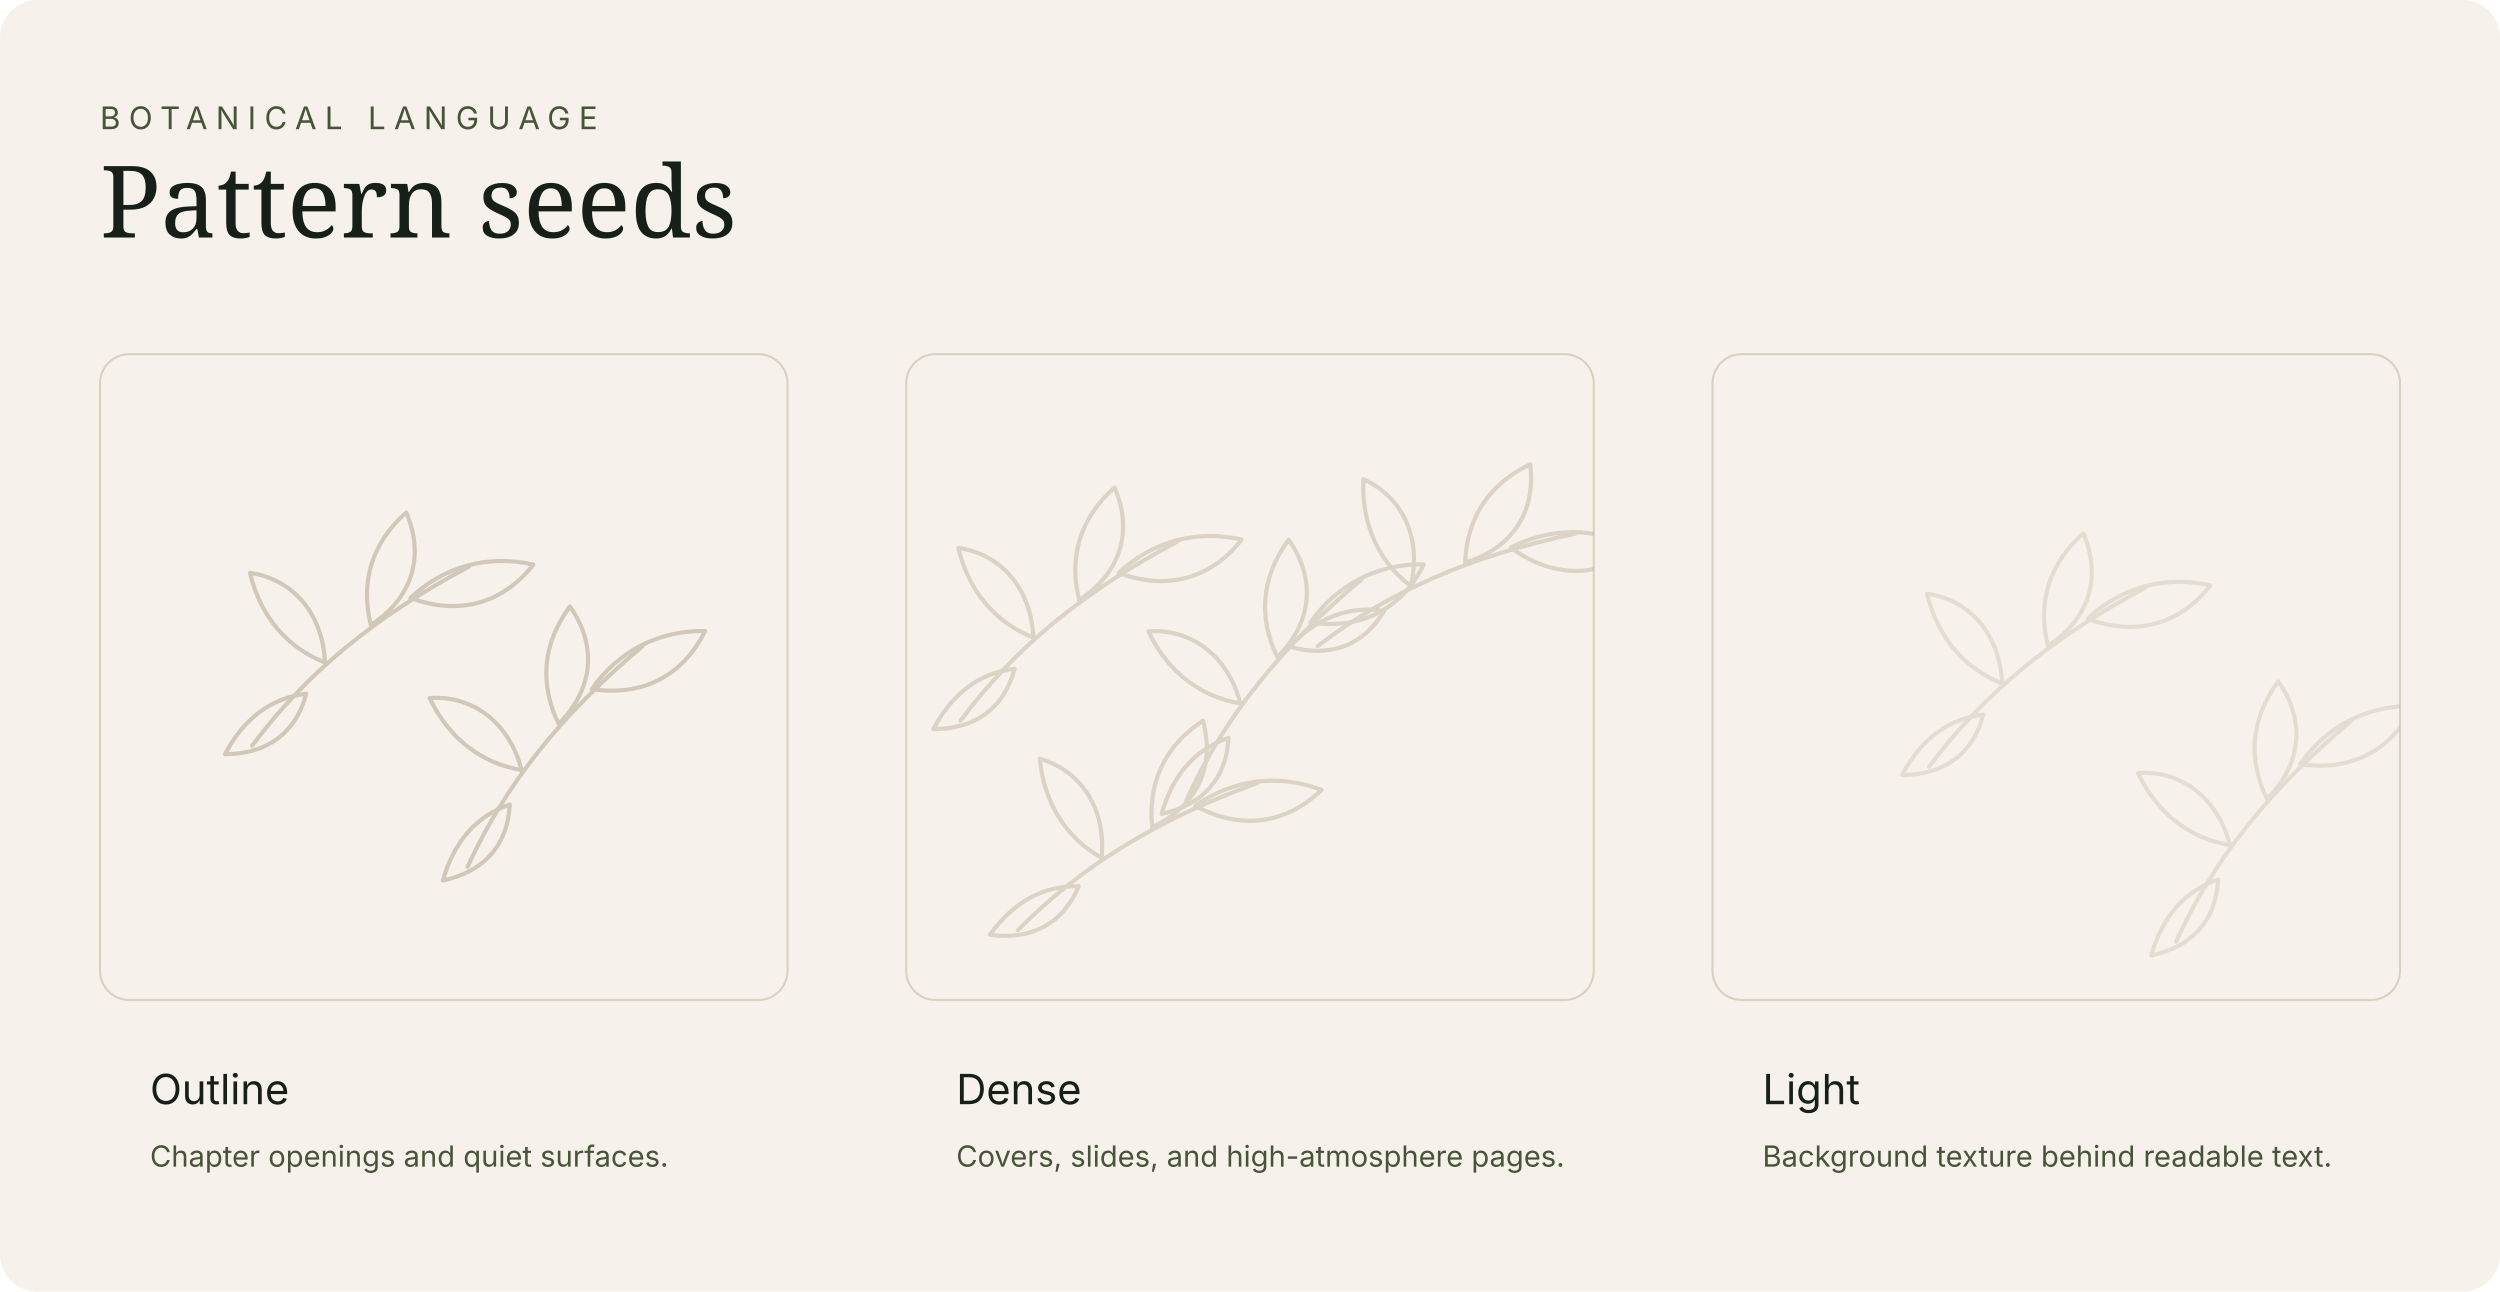
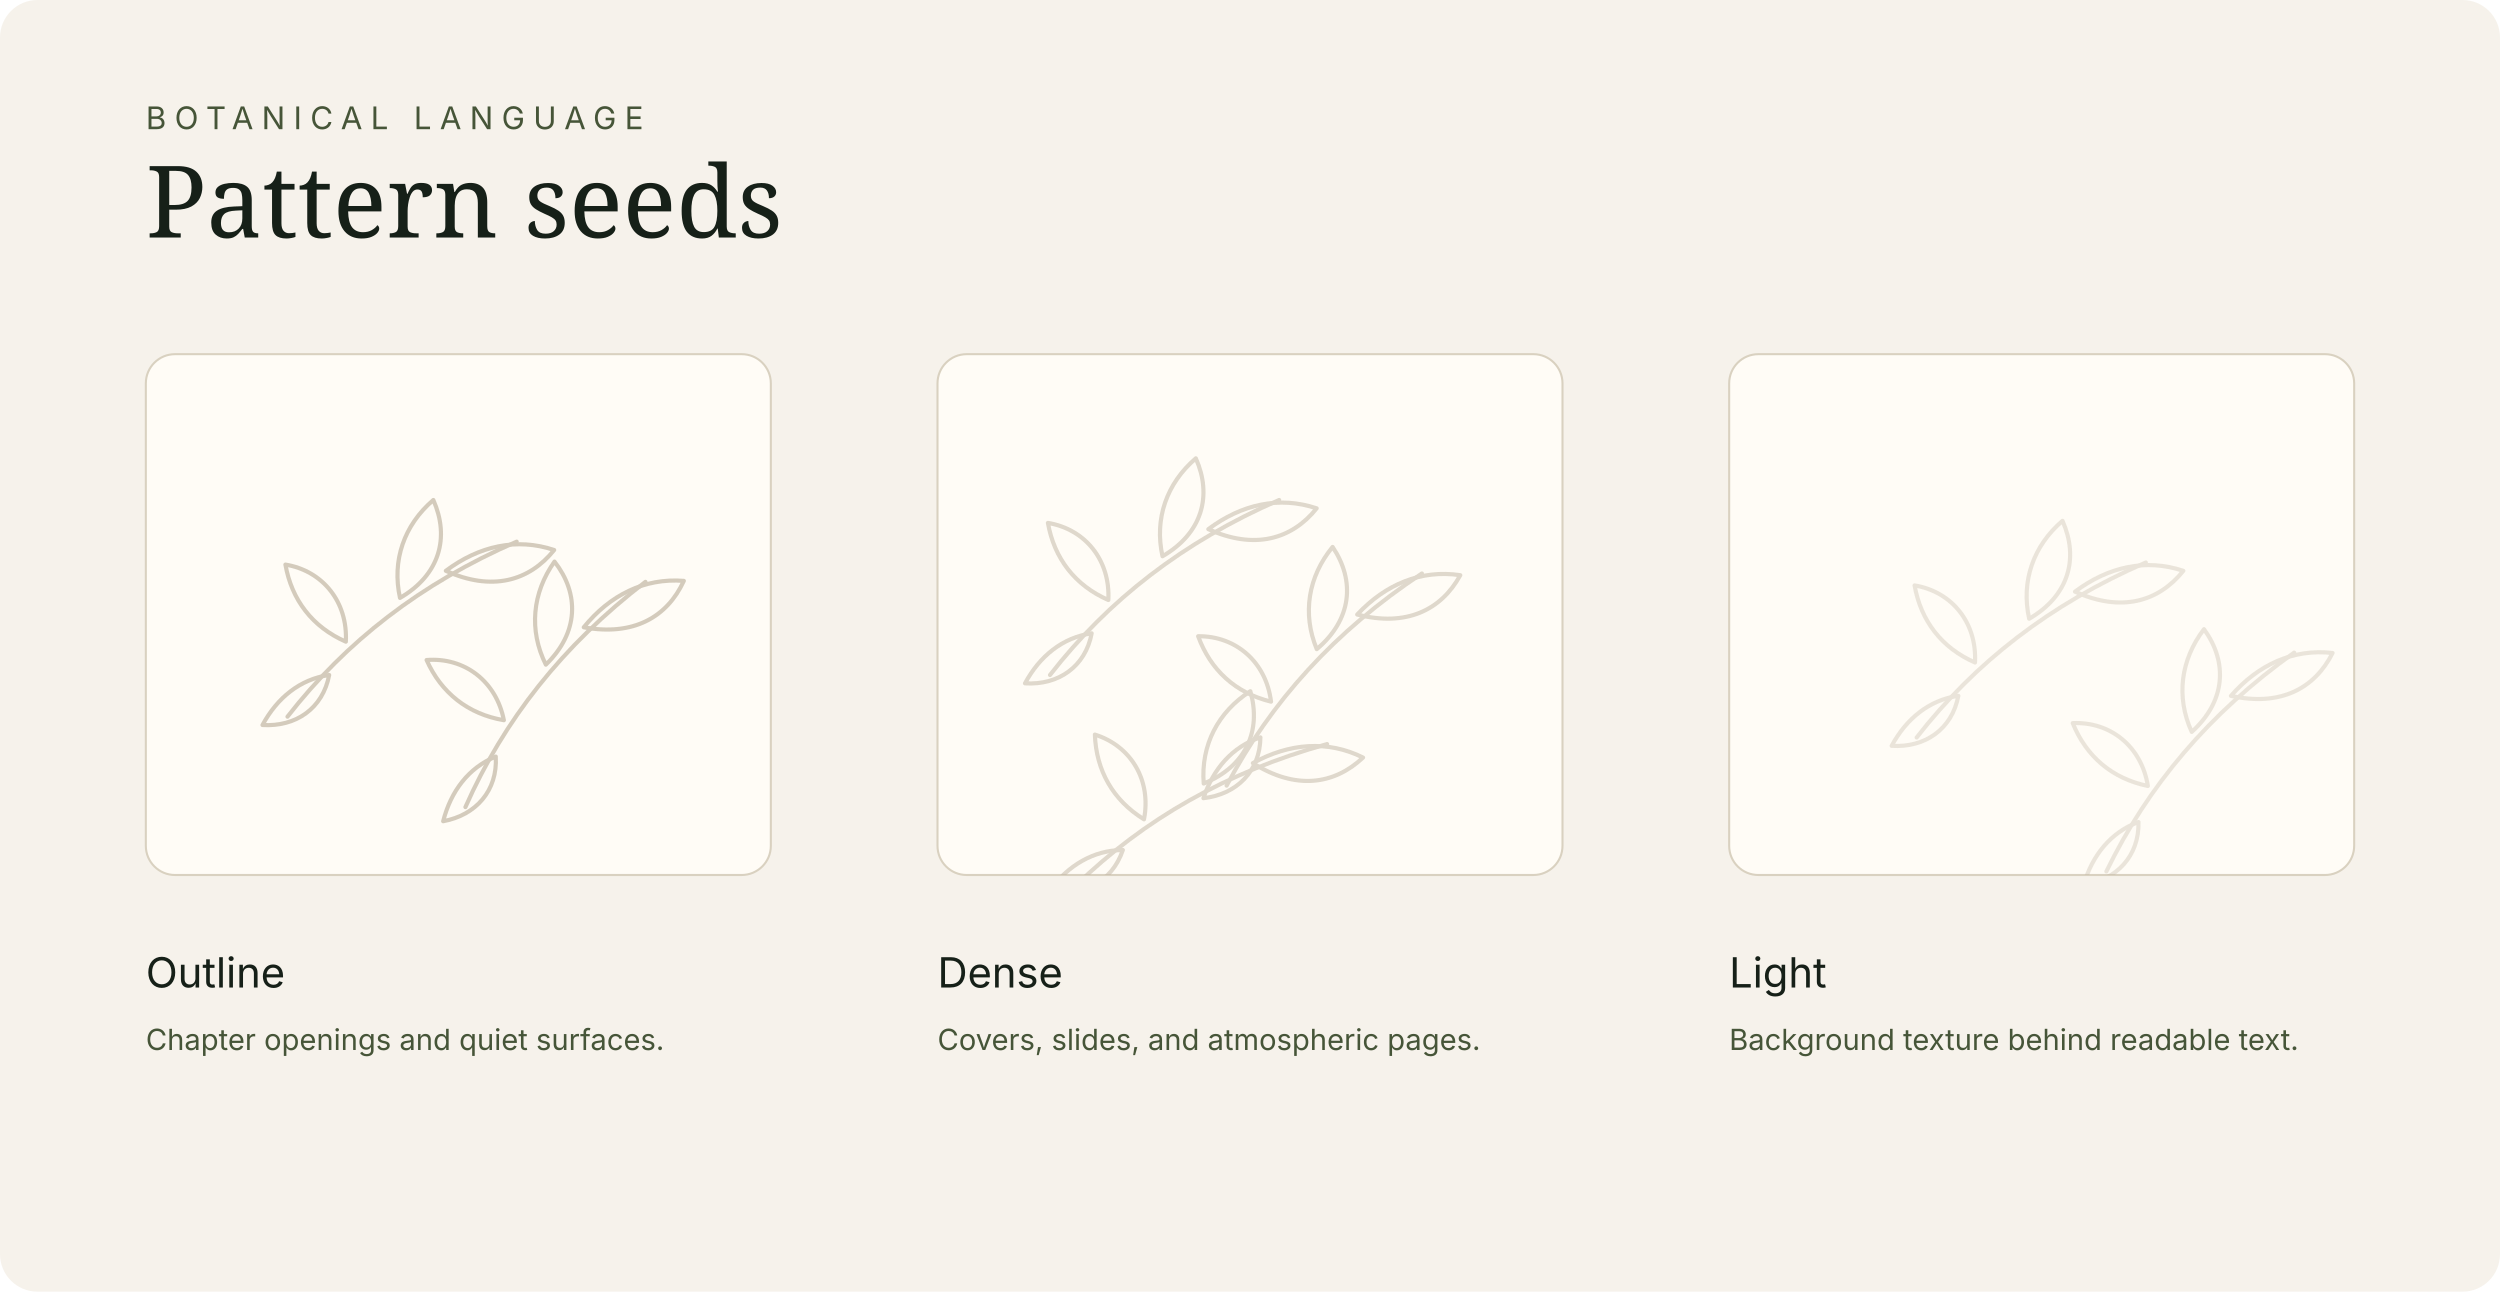
- <svg xmlns="http://www.w3.org/2000/svg" viewBox="0 0 1200 620" role="img" aria-labelledby="title desc">
+ <svg xmlns="http://www.w3.org/2000/svg" width="1200" height="620" viewBox="0 0 1200 620" role="img" aria-labelledby="title desc">
  <defs>
+     <style>
+       .eyebrow{font:15px Inter,system-ui,sans-serif;letter-spacing:4px;fill:#465538}
+       .title{font:48px Georgia,serif;fill:#162018}
+       .label{font:20px Inter,system-ui,sans-serif;fill:#162018}
+       .caption{font:14px Inter,system-ui,sans-serif;fill:#465538}
+     </style>
    <g id="sprig" fill="none" stroke="#C2B7A4" stroke-width="2" stroke-linecap="round" stroke-linejoin="round">
-       <path d="M16 126C42 91 75 64 120 40" />
-       <path d="M51 86C33 79 20 64 15 43C36 46 50 63 51 86Z" />
-       <path d="M73 68C68 48 73 29 90 14C99 35 93 55 73 68Z" />
-       <path d="M92 55C108 40 129 34 151 39C137 57 116 64 92 55Z" />
-       <path d="M42 101C25 103 12 113 3 130C23 130 37 120 42 101Z" />
+       <path d="M18 118C46 82 82 54 128 34" />
+       <path d="M46 82C30 75 20 62 17 45C35 48 47 63 46 82Z" />
+       <path d="M72 61C68 43 74 26 88 14C96 32 91 50 72 61Z" />
+       <path d="M94 48C110 36 128 32 146 38C134 53 116 58 94 48Z" />
+       <path d="M38 98C24 100 13 109 6 122C22 123 35 114 38 98Z" />
    </g>
    <clipPath id="outline-card">
-       <rect x="48" y="170" width="330" height="310" rx="14" />
+       <rect x="70" y="170" width="300" height="250" rx="14" />
    </clipPath>
    <clipPath id="dense-card">
-       <rect x="435" y="170" width="330" height="310" rx="14" />
+       <rect x="450" y="170" width="300" height="250" rx="14" />
    </clipPath>
    <clipPath id="light-card">
-       <rect x="822" y="170" width="330" height="310" rx="14" />
+       <rect x="830" y="170" width="300" height="250" rx="14" />
    </clipPath>
  </defs>
  <rect width="1200" height="620" rx="18" fill="#F6F2EB" />
-   <text x="48" y="62" fill="#465538" font-family="Inter, sans-serif" font-size="15" letter-spacing="4">BOTANICAL LANGUAGE</text>
-   <text x="48" y="114" fill="#162018" font-family="Georgia, serif" font-size="48">Pattern seeds</text>
-   <rect x="48" y="170" width="330" height="310" rx="14" fill="#F6F2EB" stroke="#D9D1C0" />
+   <text x="70" y="62" class="eyebrow">BOTANICAL LANGUAGE</text>
+   <text x="70" y="114" class="title">Pattern seeds</text>
+   <rect x="70" y="170" width="300" height="250" rx="14" fill="#FFFCF6" stroke="#D9D1C0" />
  <g clip-path="url(#outline-card)" opacity=".7">
-     <use href="#sprig" x="105" y="232" />
-     <use href="#sprig" x="195" y="278" transform="rotate(-12 275 346)" />
+     <use href="#sprig" x="120" y="226" />
+     <use href="#sprig" x="190" y="260" transform="rotate(-14 254 320)" />
  </g>
-   <text x="72" y="530" fill="#162018" font-family="Inter, sans-serif" font-size="20">Outline</text>
-   <text x="72" y="560" fill="#465538" font-family="Inter, sans-serif" font-size="14">Chapter openings and quiet surfaces.</text>
-   <rect x="435" y="170" width="330" height="310" rx="14" fill="#F6F2EB" stroke="#D9D1C0" />
+   <text x="70" y="474" class="label">Outline</text>
+   <text x="70" y="504" class="caption">Chapter openings and quiet surfaces.</text>
+   <rect x="450" y="170" width="300" height="250" rx="14" fill="#FFFCF6" stroke="#D9D1C0" />
  <g clip-path="url(#dense-card)" opacity=".52">
-     <use href="#sprig" x="445" y="220" />
-     <use href="#sprig" x="540" y="246" transform="rotate(-12 620 314)" />
-     <use href="#sprig" x="630" y="204" transform="rotate(16 710 272)" />
-     <use href="#sprig" x="480" y="330" transform="rotate(8 560 398)" />
+     <use href="#sprig" x="486" y="206" />
+     <use href="#sprig" x="560" y="252" transform="rotate(-10 624 312)" />
+     <use href="#sprig" x="506" y="314" transform="rotate(8 570 374)" />
  </g>
-   <text x="459" y="530" fill="#162018" font-family="Inter, sans-serif" font-size="20">Dense</text>
-   <text x="459" y="560" fill="#465538" font-family="Inter, sans-serif" font-size="14">Covers, slides, and high-atmosphere pages.</text>
-   <rect x="822" y="170" width="330" height="310" rx="14" fill="#F6F2EB" stroke="#D9D1C0" />
-   <g clip-path="url(#light-card)" opacity=".36">
-     <use href="#sprig" x="910" y="242" />
-     <use href="#sprig" x="1015" y="314" transform="rotate(-12 1095 382)" />
+   <text x="450" y="474" class="label">Dense</text>
+   <text x="450" y="504" class="caption">Covers, slides, and atmospheric pages.</text>
+   <rect x="830" y="170" width="300" height="250" rx="14" fill="#FFFCF6" stroke="#D9D1C0" />
+   <g clip-path="url(#light-card)" opacity=".34">
+     <use href="#sprig" x="902" y="236" />
+     <use href="#sprig" x="980" y="292" transform="rotate(-12 1044 352)" />
  </g>
-   <text x="846" y="530" fill="#162018" font-family="Inter, sans-serif" font-size="20">Light</text>
-   <text x="846" y="560" fill="#465538" font-family="Inter, sans-serif" font-size="14">Background texture behind readable text.</text>
+   <text x="830" y="474" class="label">Light</text>
+   <text x="830" y="504" class="caption">Background texture behind readable text.</text>
</svg>
